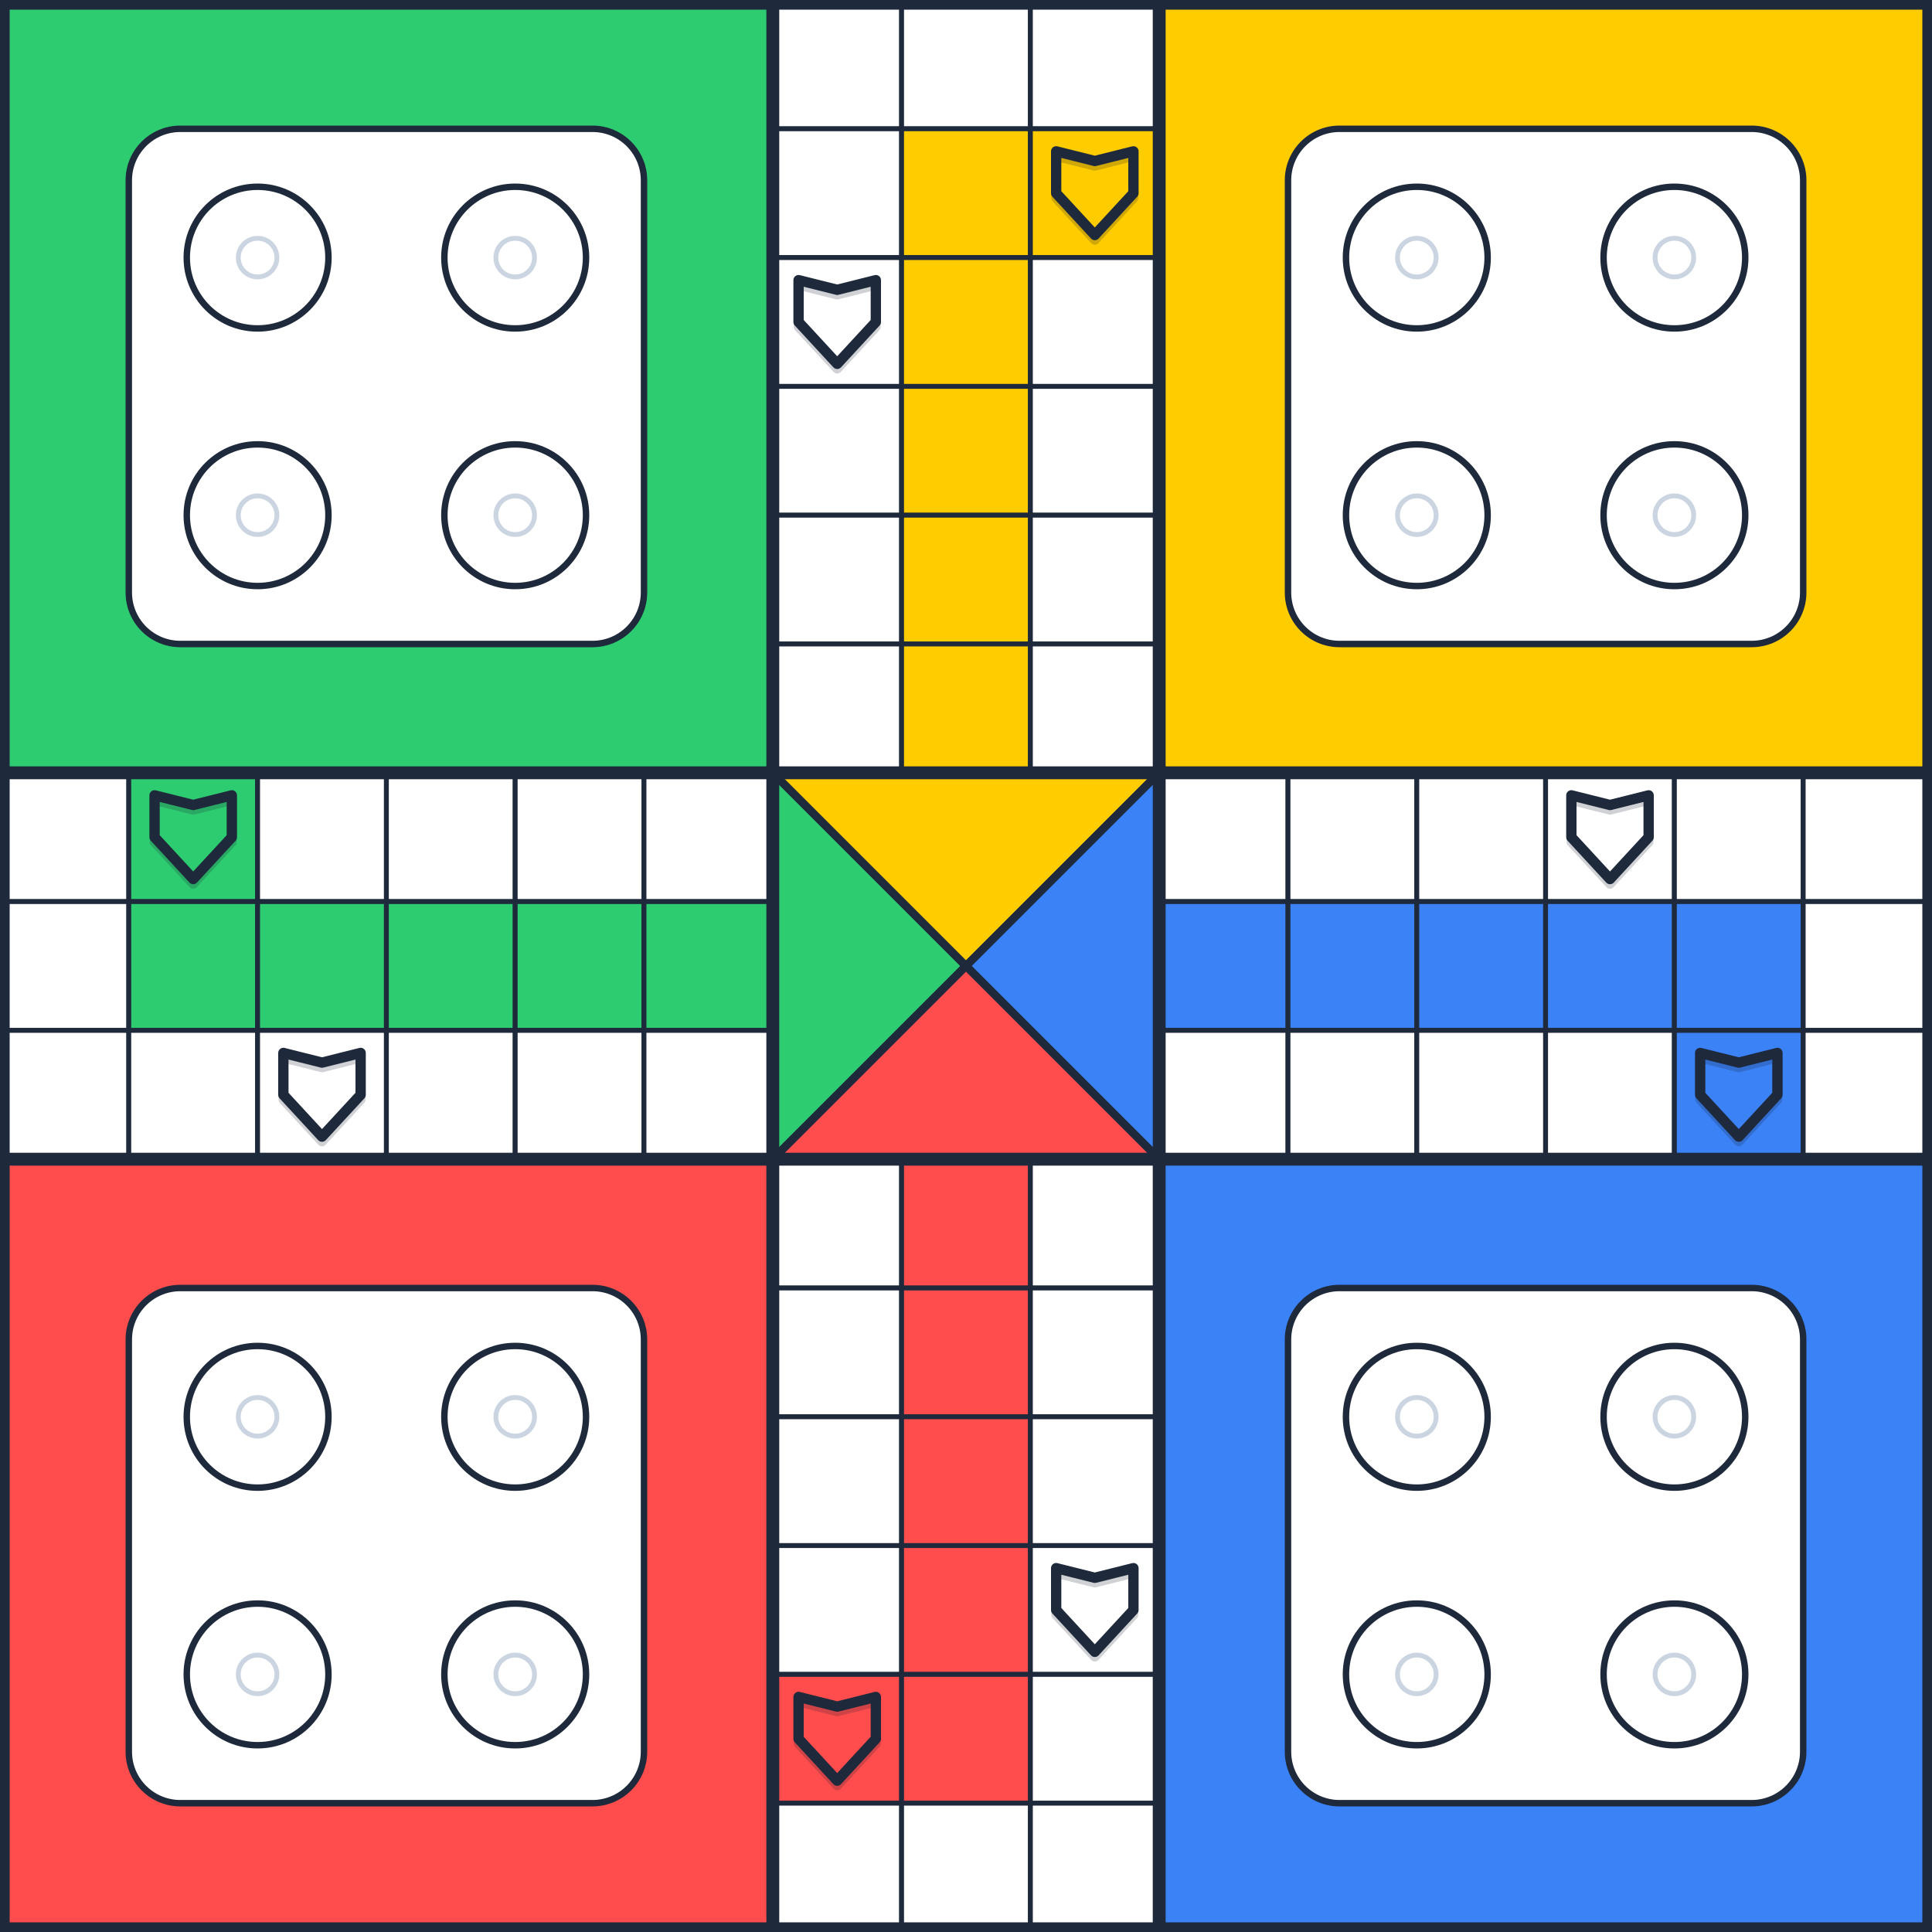
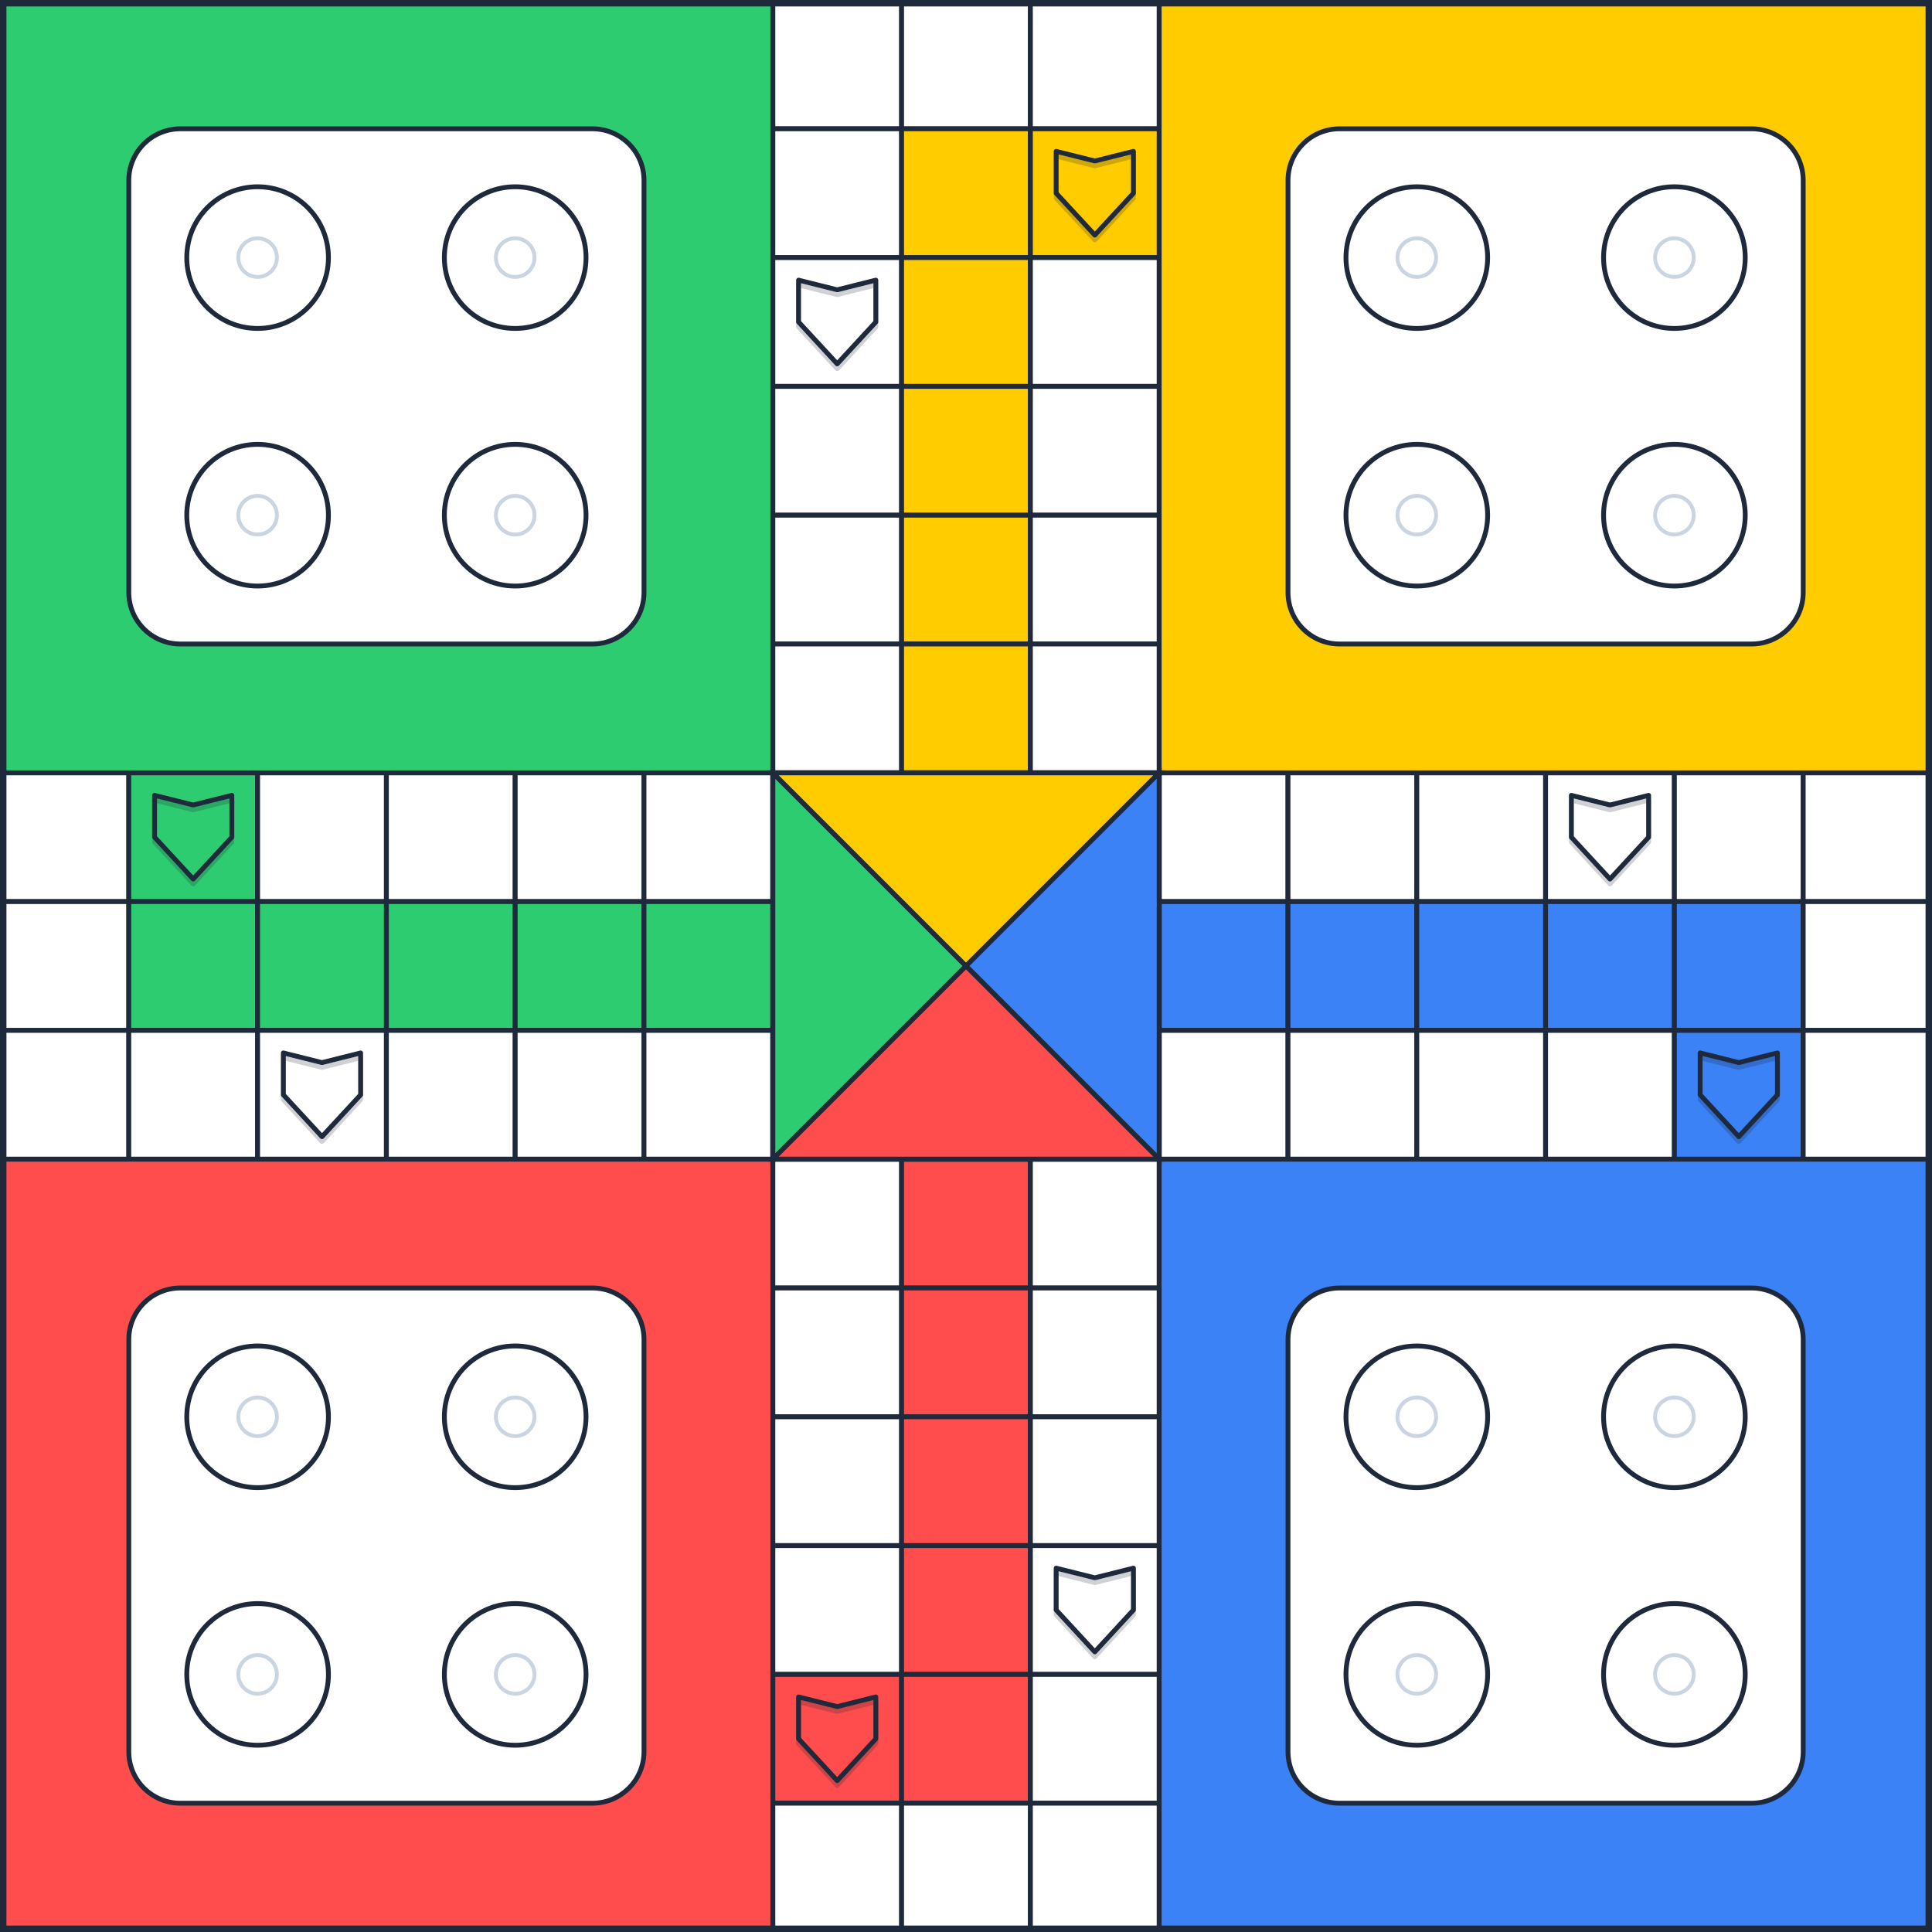
<svg xmlns="http://www.w3.org/2000/svg" viewBox="0 0 600 600" width="100%" height="100%">
  <defs>
    <g id="safe-shield">
-       <polygon points="8,7 20,10 32,7 32,20 20,33 8,20" fill="none" stroke="#0f172a" stroke-width="3" stroke-linejoin="round" transform="translate(0, 1.5)" opacity="0.2" />
-       <polygon points="8,7 20,10 32,7 32,20 20,33 8,20" fill="none" stroke="#1e293b" stroke-width="3.2" stroke-linejoin="round" />
+       <polygon points="8,7 20,10 32,7 32,20 20,33 8,20" fill="none" stroke="#0f172a" stroke-width="1.5" stroke-linejoin="round" transform="translate(0, 1.5)" opacity="0.2" />
+       <polygon points="8,7 20,10 32,7 32,20 20,33 8,20" fill="none" stroke="#1e293b" stroke-width="1.5" stroke-linejoin="round" />
    </g>
  </defs>
-   <rect x="0" y="0" width="600" height="600" fill="#ffffff" stroke="#1e293b" stroke-width="5" />
+   <rect x="0" y="0" width="600" height="600" fill="#ffffff" stroke="#1e293b" stroke-width="4" />
  <g fill="#ffffff" stroke="#1e293b" stroke-width="1.5">
    <rect x="240" y="0" width="40" height="40" fill="#ffffff" />
    <rect x="280" y="0" width="40" height="40" fill="#ffffff" />
    <rect x="320" y="0" width="40" height="40" fill="#ffffff" />
    <rect x="240" y="40" width="40" height="40" fill="#ffffff" />
    <rect x="280" y="40" width="40" height="40" fill="#ffcc00" />
    <rect x="320" y="40" width="40" height="40" fill="#ffcc00" />
    <rect x="240" y="80" width="40" height="40" fill="#ffffff" />
    <rect x="280" y="80" width="40" height="40" fill="#ffcc00" />
    <rect x="320" y="80" width="40" height="40" fill="#ffffff" />
    <rect x="240" y="120" width="40" height="40" fill="#ffffff" />
    <rect x="280" y="120" width="40" height="40" fill="#ffcc00" />
    <rect x="320" y="120" width="40" height="40" fill="#ffffff" />
    <rect x="240" y="160" width="40" height="40" fill="#ffffff" />
    <rect x="280" y="160" width="40" height="40" fill="#ffcc00" />
    <rect x="320" y="160" width="40" height="40" fill="#ffffff" />
    <rect x="240" y="200" width="40" height="40" fill="#ffffff" />
    <rect x="280" y="200" width="40" height="40" fill="#ffcc00" />
    <rect x="320" y="200" width="40" height="40" fill="#ffffff" />
    <rect x="0" y="240" width="40" height="40" fill="#ffffff" />
    <rect x="40" y="240" width="40" height="40" fill="#2ecc71" />
    <rect x="80" y="240" width="40" height="40" fill="#ffffff" />
    <rect x="120" y="240" width="40" height="40" fill="#ffffff" />
    <rect x="160" y="240" width="40" height="40" fill="#ffffff" />
    <rect x="200" y="240" width="40" height="40" fill="#ffffff" />
    <rect x="360" y="240" width="40" height="40" fill="#ffffff" />
    <rect x="400" y="240" width="40" height="40" fill="#ffffff" />
    <rect x="440" y="240" width="40" height="40" fill="#ffffff" />
    <rect x="480" y="240" width="40" height="40" fill="#ffffff" />
    <rect x="520" y="240" width="40" height="40" fill="#ffffff" />
    <rect x="560" y="240" width="40" height="40" fill="#ffffff" />
    <rect x="0" y="280" width="40" height="40" fill="#ffffff" />
    <rect x="40" y="280" width="40" height="40" fill="#2ecc71" />
    <rect x="80" y="280" width="40" height="40" fill="#2ecc71" />
    <rect x="120" y="280" width="40" height="40" fill="#2ecc71" />
    <rect x="160" y="280" width="40" height="40" fill="#2ecc71" />
    <rect x="200" y="280" width="40" height="40" fill="#2ecc71" />
    <rect x="360" y="280" width="40" height="40" fill="#3b82f6" />
    <rect x="400" y="280" width="40" height="40" fill="#3b82f6" />
    <rect x="440" y="280" width="40" height="40" fill="#3b82f6" />
    <rect x="480" y="280" width="40" height="40" fill="#3b82f6" />
    <rect x="520" y="280" width="40" height="40" fill="#3b82f6" />
    <rect x="560" y="280" width="40" height="40" fill="#ffffff" />
    <rect x="0" y="320" width="40" height="40" fill="#ffffff" />
    <rect x="40" y="320" width="40" height="40" fill="#ffffff" />
    <rect x="80" y="320" width="40" height="40" fill="#ffffff" />
    <rect x="120" y="320" width="40" height="40" fill="#ffffff" />
    <rect x="160" y="320" width="40" height="40" fill="#ffffff" />
    <rect x="200" y="320" width="40" height="40" fill="#ffffff" />
    <rect x="360" y="320" width="40" height="40" fill="#ffffff" />
    <rect x="400" y="320" width="40" height="40" fill="#ffffff" />
    <rect x="440" y="320" width="40" height="40" fill="#ffffff" />
    <rect x="480" y="320" width="40" height="40" fill="#ffffff" />
    <rect x="520" y="320" width="40" height="40" fill="#3b82f6" />
    <rect x="560" y="320" width="40" height="40" fill="#ffffff" />
    <rect x="240" y="360" width="40" height="40" fill="#ffffff" />
    <rect x="280" y="360" width="40" height="40" fill="#ff4d4d" />
    <rect x="320" y="360" width="40" height="40" fill="#ffffff" />
    <rect x="240" y="400" width="40" height="40" fill="#ffffff" />
    <rect x="280" y="400" width="40" height="40" fill="#ff4d4d" />
    <rect x="320" y="400" width="40" height="40" fill="#ffffff" />
    <rect x="240" y="440" width="40" height="40" fill="#ffffff" />
    <rect x="280" y="440" width="40" height="40" fill="#ff4d4d" />
    <rect x="320" y="440" width="40" height="40" fill="#ffffff" />
    <rect x="240" y="480" width="40" height="40" fill="#ffffff" />
    <rect x="280" y="480" width="40" height="40" fill="#ff4d4d" />
    <rect x="320" y="480" width="40" height="40" fill="#ffffff" />
    <rect x="240" y="520" width="40" height="40" fill="#ff4d4d" />
    <rect x="280" y="520" width="40" height="40" fill="#ff4d4d" />
    <rect x="320" y="520" width="40" height="40" fill="#ffffff" />
    <rect x="240" y="560" width="40" height="40" fill="#ffffff" />
    <rect x="280" y="560" width="40" height="40" fill="#ffffff" />
    <rect x="320" y="560" width="40" height="40" fill="#ffffff" />
  </g>
-   <g stroke="#1e293b" stroke-width="2">
-     <rect x="0" y="0" width="240" height="240" fill="#2ecc71" stroke-width="4" />
-     <rect x="40" y="40" width="160" height="160" rx="16" fill="#ffffff" stroke-width="2" />
-     <circle cx="80" cy="80" r="22" fill="#ffffff" stroke="#1e293b" stroke-width="2" />
-     <circle cx="80" cy="80" r="6" fill="none" stroke="#cbd5e1" stroke-width="1.5" />
-     <circle cx="160" cy="80" r="22" fill="#ffffff" stroke="#1e293b" stroke-width="2" />
-     <circle cx="160" cy="80" r="6" fill="none" stroke="#cbd5e1" stroke-width="1.5" />
-     <circle cx="80" cy="160" r="22" fill="#ffffff" stroke="#1e293b" stroke-width="2" />
-     <circle cx="80" cy="160" r="6" fill="none" stroke="#cbd5e1" stroke-width="1.5" />
-     <circle cx="160" cy="160" r="22" fill="#ffffff" stroke="#1e293b" stroke-width="2" />
-     <circle cx="160" cy="160" r="6" fill="none" stroke="#cbd5e1" stroke-width="1.5" />
+   <g stroke="#1e293b" stroke-width="1.5">
+     <rect x="0" y="0" width="240" height="240" fill="#2ecc71" />
+     <rect x="40" y="40" width="160" height="160" rx="16" fill="#ffffff" />
+     <circle cx="80" cy="80" r="22" fill="#ffffff" />
+     <circle cx="80" cy="80" r="6" fill="none" stroke="#cbd5e1" stroke-width="1.2" />
+     <circle cx="160" cy="80" r="22" fill="#ffffff" />
+     <circle cx="160" cy="80" r="6" fill="none" stroke="#cbd5e1" stroke-width="1.2" />
+     <circle cx="80" cy="160" r="22" fill="#ffffff" />
+     <circle cx="80" cy="160" r="6" fill="none" stroke="#cbd5e1" stroke-width="1.2" />
+     <circle cx="160" cy="160" r="22" fill="#ffffff" />
+     <circle cx="160" cy="160" r="6" fill="none" stroke="#cbd5e1" stroke-width="1.2" />
  </g>
-   <g stroke="#1e293b" stroke-width="2">
-     <rect x="360" y="0" width="240" height="240" fill="#ffcc00" stroke-width="4" />
-     <rect x="400" y="40" width="160" height="160" rx="16" fill="#ffffff" stroke-width="2" />
-     <circle cx="440" cy="80" r="22" fill="#ffffff" stroke="#1e293b" stroke-width="2" />
-     <circle cx="440" cy="80" r="6" fill="none" stroke="#cbd5e1" stroke-width="1.5" />
-     <circle cx="520" cy="80" r="22" fill="#ffffff" stroke="#1e293b" stroke-width="2" />
-     <circle cx="520" cy="80" r="6" fill="none" stroke="#cbd5e1" stroke-width="1.5" />
-     <circle cx="440" cy="160" r="22" fill="#ffffff" stroke="#1e293b" stroke-width="2" />
-     <circle cx="440" cy="160" r="6" fill="none" stroke="#cbd5e1" stroke-width="1.5" />
-     <circle cx="520" cy="160" r="22" fill="#ffffff" stroke="#1e293b" stroke-width="2" />
-     <circle cx="520" cy="160" r="6" fill="none" stroke="#cbd5e1" stroke-width="1.5" />
+   <g stroke="#1e293b" stroke-width="1.5">
+     <rect x="360" y="0" width="240" height="240" fill="#ffcc00" />
+     <rect x="400" y="40" width="160" height="160" rx="16" fill="#ffffff" />
+     <circle cx="440" cy="80" r="22" fill="#ffffff" />
+     <circle cx="440" cy="80" r="6" fill="none" stroke="#cbd5e1" stroke-width="1.2" />
+     <circle cx="520" cy="80" r="22" fill="#ffffff" />
+     <circle cx="520" cy="80" r="6" fill="none" stroke="#cbd5e1" stroke-width="1.2" />
+     <circle cx="440" cy="160" r="22" fill="#ffffff" />
+     <circle cx="440" cy="160" r="6" fill="none" stroke="#cbd5e1" stroke-width="1.2" />
+     <circle cx="520" cy="160" r="22" fill="#ffffff" />
+     <circle cx="520" cy="160" r="6" fill="none" stroke="#cbd5e1" stroke-width="1.2" />
  </g>
-   <g stroke="#1e293b" stroke-width="2">
-     <rect x="0" y="360" width="240" height="240" fill="#ff4d4d" stroke-width="4" />
-     <rect x="40" y="400" width="160" height="160" rx="16" fill="#ffffff" stroke-width="2" />
-     <circle cx="80" cy="440" r="22" fill="#ffffff" stroke="#1e293b" stroke-width="2" />
-     <circle cx="80" cy="440" r="6" fill="none" stroke="#cbd5e1" stroke-width="1.5" />
-     <circle cx="160" cy="440" r="22" fill="#ffffff" stroke="#1e293b" stroke-width="2" />
-     <circle cx="160" cy="440" r="6" fill="none" stroke="#cbd5e1" stroke-width="1.5" />
-     <circle cx="80" cy="520" r="22" fill="#ffffff" stroke="#1e293b" stroke-width="2" />
-     <circle cx="80" cy="520" r="6" fill="none" stroke="#cbd5e1" stroke-width="1.5" />
-     <circle cx="160" cy="520" r="22" fill="#ffffff" stroke="#1e293b" stroke-width="2" />
-     <circle cx="160" cy="520" r="6" fill="none" stroke="#cbd5e1" stroke-width="1.5" />
+   <g stroke="#1e293b" stroke-width="1.5">
+     <rect x="0" y="360" width="240" height="240" fill="#ff4d4d" />
+     <rect x="40" y="400" width="160" height="160" rx="16" fill="#ffffff" />
+     <circle cx="80" cy="440" r="22" fill="#ffffff" />
+     <circle cx="80" cy="440" r="6" fill="none" stroke="#cbd5e1" stroke-width="1.2" />
+     <circle cx="160" cy="440" r="22" fill="#ffffff" />
+     <circle cx="160" cy="440" r="6" fill="none" stroke="#cbd5e1" stroke-width="1.2" />
+     <circle cx="80" cy="520" r="22" fill="#ffffff" />
+     <circle cx="80" cy="520" r="6" fill="none" stroke="#cbd5e1" stroke-width="1.2" />
+     <circle cx="160" cy="520" r="22" fill="#ffffff" />
+     <circle cx="160" cy="520" r="6" fill="none" stroke="#cbd5e1" stroke-width="1.2" />
  </g>
-   <g stroke="#1e293b" stroke-width="2">
-     <rect x="360" y="360" width="240" height="240" fill="#3b82f6" stroke-width="4" />
-     <rect x="400" y="400" width="160" height="160" rx="16" fill="#ffffff" stroke-width="2" />
-     <circle cx="440" cy="440" r="22" fill="#ffffff" stroke="#1e293b" stroke-width="2" />
-     <circle cx="440" cy="440" r="6" fill="none" stroke="#cbd5e1" stroke-width="1.5" />
-     <circle cx="520" cy="440" r="22" fill="#ffffff" stroke="#1e293b" stroke-width="2" />
-     <circle cx="520" cy="440" r="6" fill="none" stroke="#cbd5e1" stroke-width="1.5" />
-     <circle cx="440" cy="520" r="22" fill="#ffffff" stroke="#1e293b" stroke-width="2" />
-     <circle cx="440" cy="520" r="6" fill="none" stroke="#cbd5e1" stroke-width="1.5" />
-     <circle cx="520" cy="520" r="22" fill="#ffffff" stroke="#1e293b" stroke-width="2" />
-     <circle cx="520" cy="520" r="6" fill="none" stroke="#cbd5e1" stroke-width="1.5" />
+   <g stroke="#1e293b" stroke-width="1.5">
+     <rect x="360" y="360" width="240" height="240" fill="#3b82f6" />
+     <rect x="400" y="400" width="160" height="160" rx="16" fill="#ffffff" />
+     <circle cx="440" cy="440" r="22" fill="#ffffff" />
+     <circle cx="440" cy="440" r="6" fill="none" stroke="#cbd5e1" stroke-width="1.2" />
+     <circle cx="520" cy="440" r="22" fill="#ffffff" />
+     <circle cx="520" cy="440" r="6" fill="none" stroke="#cbd5e1" stroke-width="1.2" />
+     <circle cx="440" cy="520" r="22" fill="#ffffff" />
+     <circle cx="440" cy="520" r="6" fill="none" stroke="#cbd5e1" stroke-width="1.2" />
+     <circle cx="520" cy="520" r="22" fill="#ffffff" />
+     <circle cx="520" cy="520" r="6" fill="none" stroke="#cbd5e1" stroke-width="1.2" />
  </g>
-   <g stroke="#1e293b" stroke-width="2.5">
+   <g stroke="#1e293b" stroke-width="1.5">
    <polygon points="240,240 300,300 240,360" fill="#2ecc71" />
    <polygon points="240,240 300,300 360,240" fill="#ffcc00" />
    <polygon points="360,240 300,300 360,360" fill="#3b82f6" />
    <polygon points="240,360 300,300 360,360" fill="#ff4d4d" />
-     <polygon points="240,240 360,240 360,360 240,360" fill="none" stroke-width="4" />
+     <polygon points="240,240 360,240 360,360 240,360" fill="none" />
  </g>
  <use href="#safe-shield" x="240" y="520" />
  <use href="#safe-shield" x="40" y="240" />
  <use href="#safe-shield" x="320" y="40" />
  <use href="#safe-shield" x="520" y="320" />
  <use href="#safe-shield" x="80" y="320" />
  <use href="#safe-shield" x="320" y="480" />
  <use href="#safe-shield" x="480" y="240" />
  <use href="#safe-shield" x="240" y="80" />
-   <rect x="0" y="0" width="600" height="600" fill="none" stroke="#1e293b" stroke-width="6" />
+   <rect x="0" y="0" width="600" height="600" fill="none" stroke="#1e293b" stroke-width="4" />
</svg>
